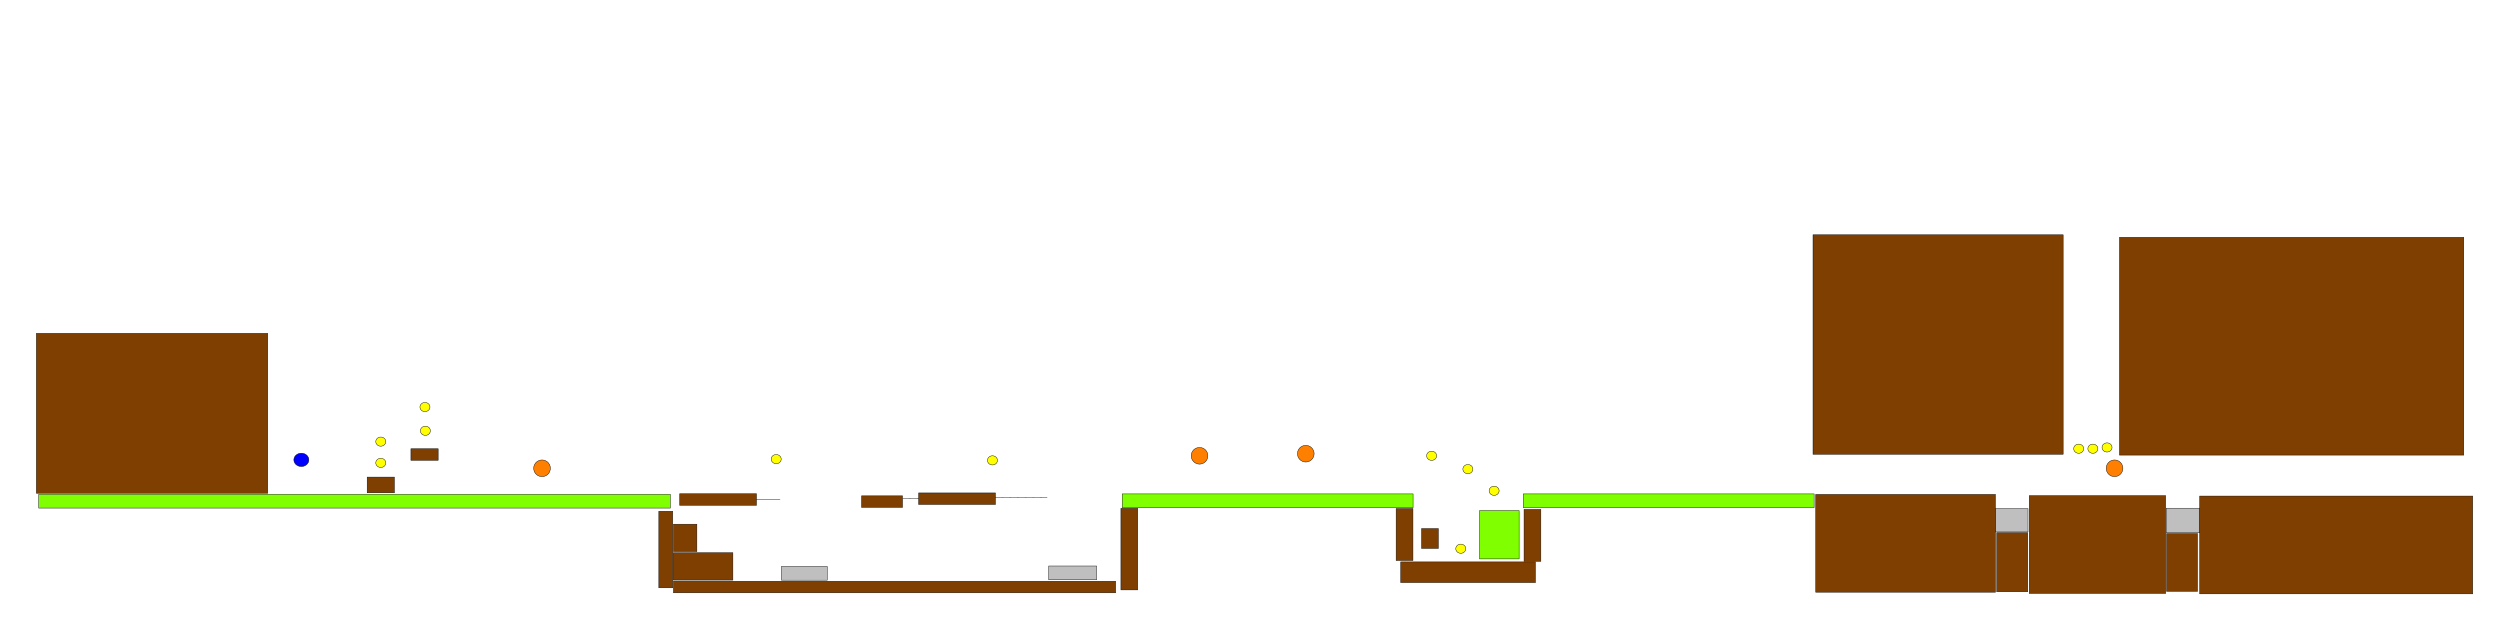
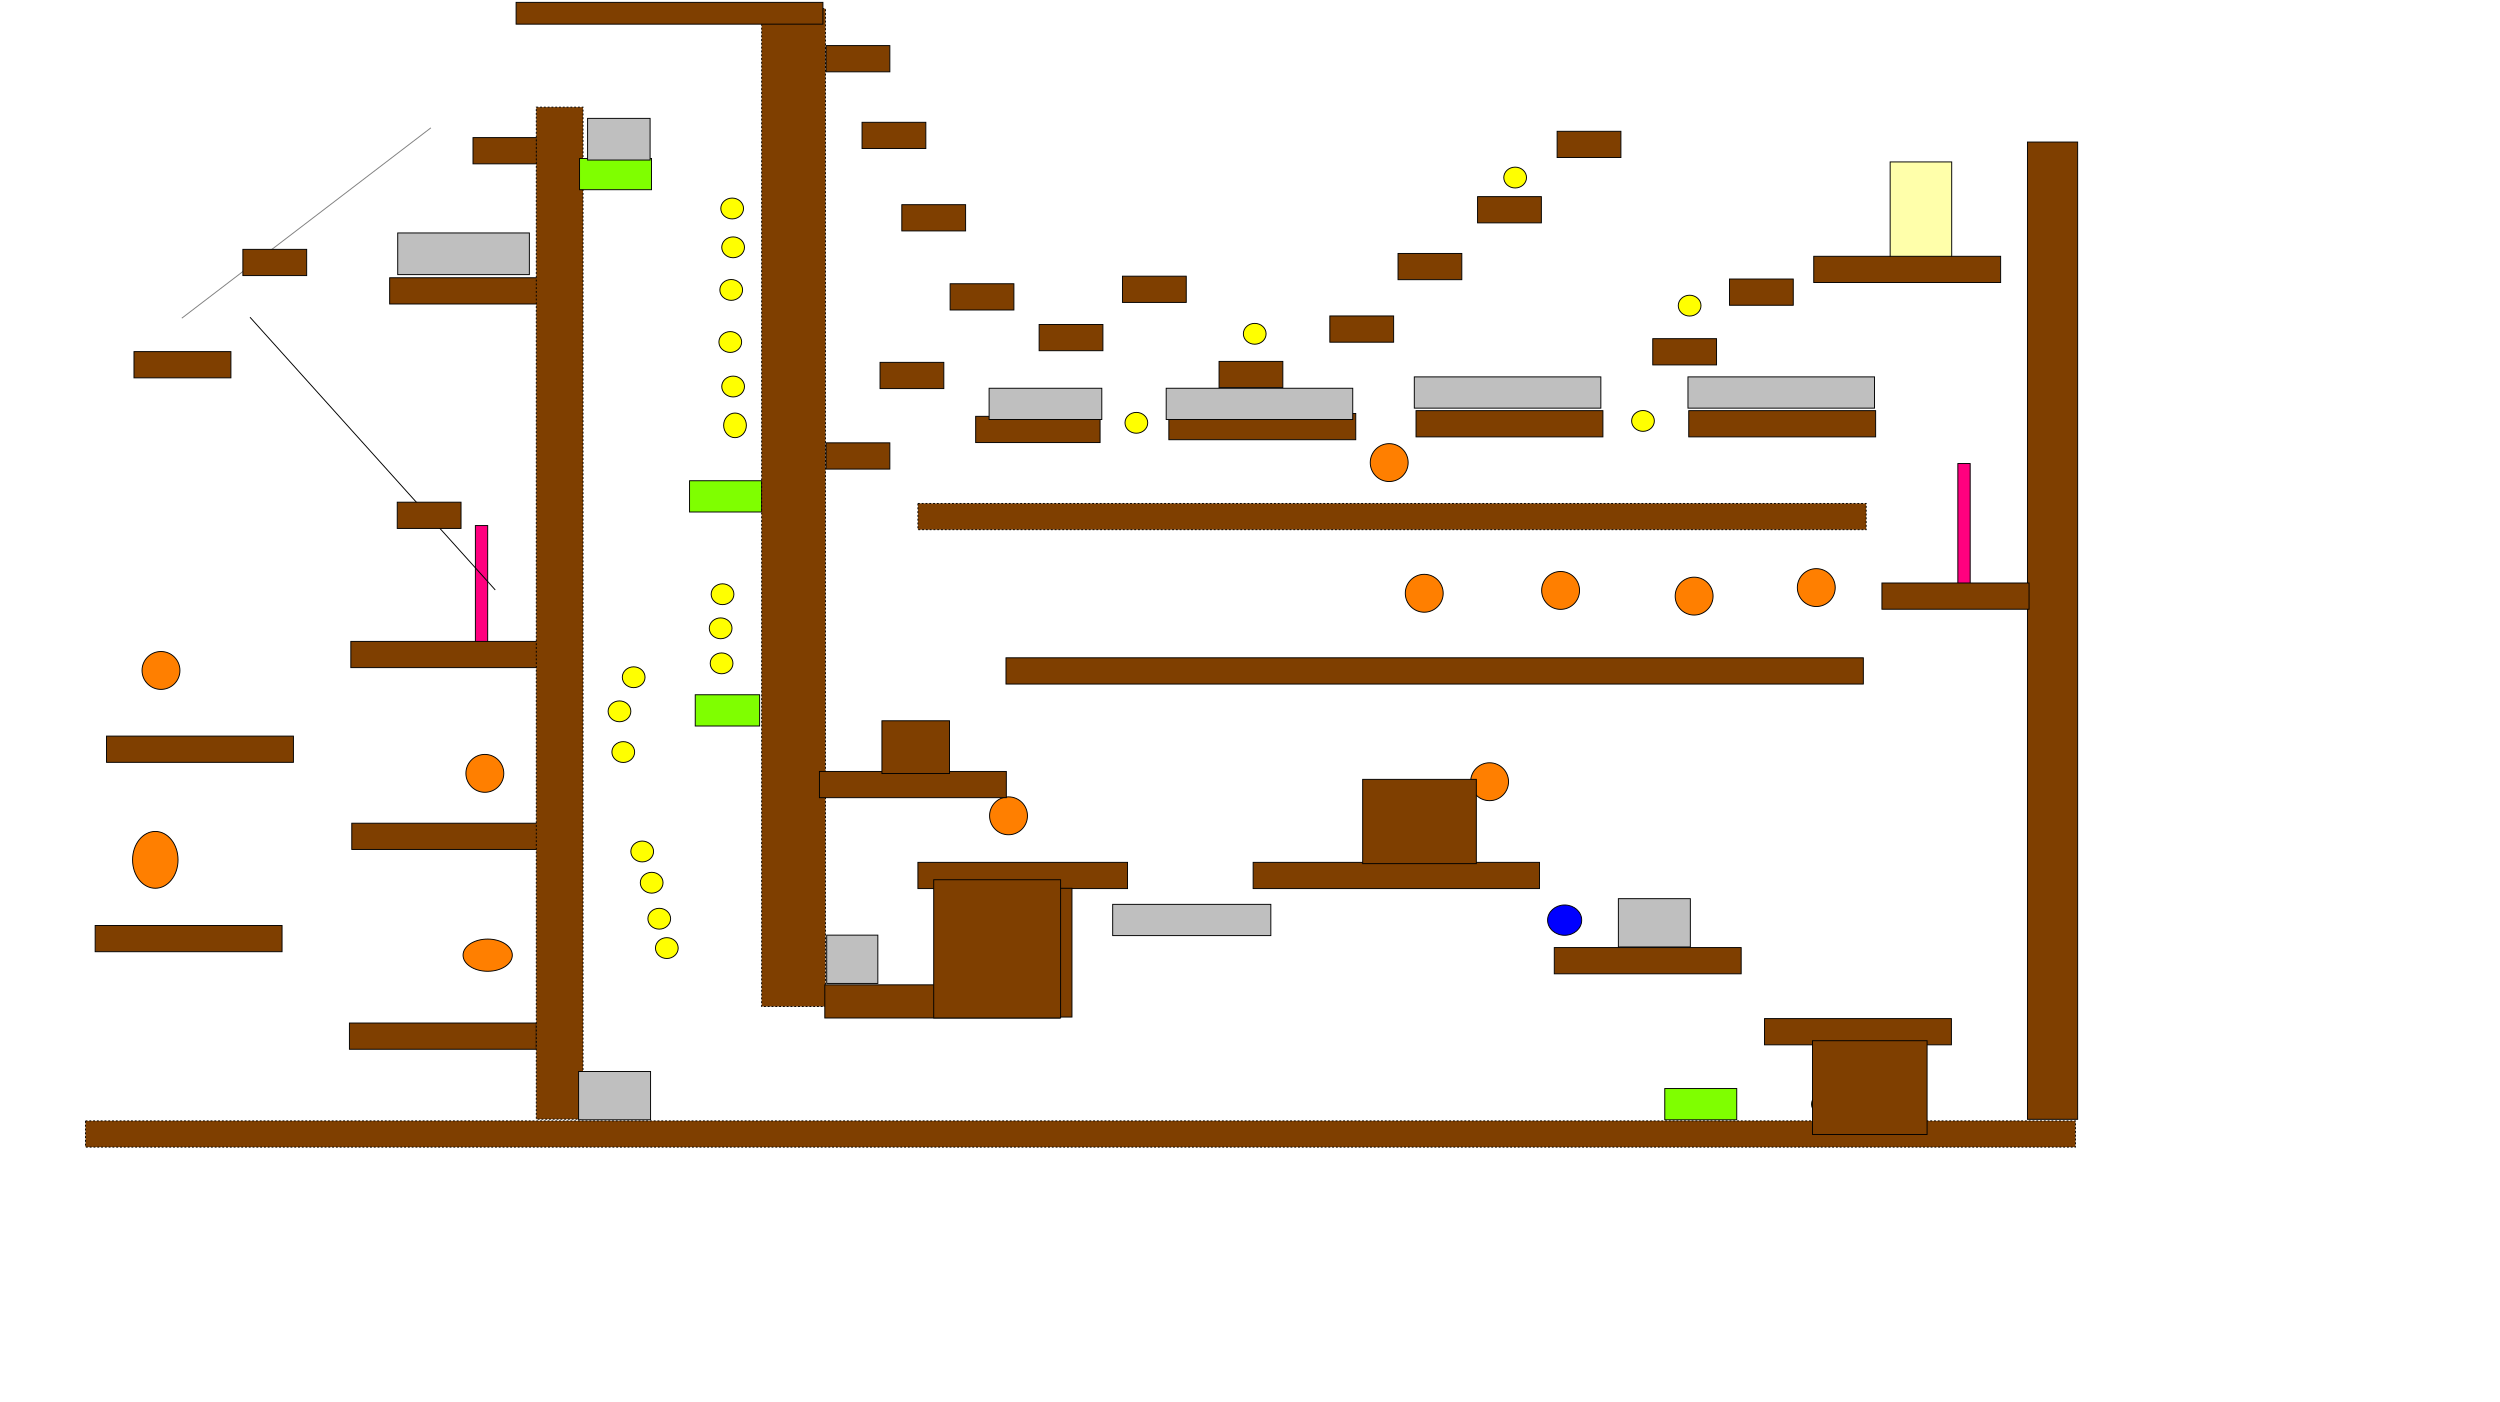
- <svg xmlns="http://www.w3.org/2000/svg" width="6000" height="1480">
+ <svg xmlns="http://www.w3.org/2000/svg" width="2640" height="1480" style="vector-effect: non-scaling-stroke;">
  <g display="inline">
-     <line y2="1198.889" x2="1650.389" y1="1198.889" x1="1872.389" stroke-linecap="null" stroke-linejoin="null" stroke-dasharray="null" stroke-width="null" fill="none" id="svg_18 move-svg_16" stroke="#000000" />
-     <line y2="1196.389" x2="2166.389" y1="1193.389" x1="2513.389" stroke-linecap="null" stroke-linejoin="null" stroke-dasharray="null" stroke-width="null" fill="none" id="svg_17 move-svg_20" stroke="#000000" />
+     <rect stroke="#000000" style="vector-effect: non-scaling-stroke;" id="svg_86" height="127" width="13" y="555" x="502" stroke-linecap="null" stroke-linejoin="null" stroke-dasharray="null" stroke-width="null" fill="#ff007f" />
+     <line stroke="#000000" style="vector-effect: non-scaling-stroke;" id="svg_87 move-svg_8" y2="335" x2="264" y1="623" x1="523" stroke-linecap="null" stroke-linejoin="null" stroke-dasharray="null" stroke-width="null" fill="none" />
+     <line stroke="#000000" style="vector-effect: non-scaling-stroke;" id="svg_88 move-svg_83" y2="135" x2="455" y1="336" x1="192" opacity="0.5" stroke-linecap="null" stroke-linejoin="null" stroke-dasharray="null" stroke-width="null" fill="none" />
+     <rect stroke="#000000" style="vector-effect: non-scaling-stroke;" id="svg_101" height="127" width="13" y="489.5" x="2067.5" stroke-linecap="null" stroke-linejoin="null" stroke-dasharray="null" stroke-width="null" fill="#ff007f" />
+     <rect stroke="#000000" id="svg_102" height="105" width="65" y="171" x="1996" stroke-linecap="null" stroke-linejoin="null" stroke-dasharray="null" stroke-width="null" fill="#ffffaa" />
+     <rect stroke="#000000" id="svg_111" height="68" width="13" y="1124.5" x="1992.5" stroke-linecap="null" stroke-linejoin="null" stroke-dasharray="null" stroke-width="null" fill="#ff007f" />
  </g>
  <g display="inline">
-     <rect stroke="#000000" id="svg_13" fill="#7f3f00" x="1616.215" y="1395.038" width="1061.352" height="27.701" />
-     <rect stroke="#000000" id="svg_12" fill="#7f3f00" x="1581.212" y="1227.039" width="33.355" height="183.701" />
-     <rect stroke="#000000" fill="#bfbfbf" stroke-width="null" stroke-dasharray="null" stroke-linejoin="null" stroke-linecap="null" x="2516.889" y="1358.389" width="115" height="33" id="svg_49" />
-     <rect fill="#bfbfbf" stroke-width="null" stroke-dasharray="null" stroke-linejoin="null" stroke-linecap="null" x="1875.389" y="1359.389" width="110" height="33" id="svg_48" stroke="#000000" />
-     <rect id="svg_30" height="65.701" width="143.219" y="1326.538" x="1615.712" fill="#7f3f00" stroke="#000000" />
-     <rect stroke="#000000" id="svg_11" height="65.701" width="56.219" y="1258.038" x="1616.279" fill="#7f3f00" />
-     <rect stroke="#000000" height="195.701" width="40.355" y="1220.039" x="2690.212" fill="#7f3f00" id="svg_14" />
-     <rect stroke="#000000" height="124.701" width="40.355" y="1220.538" x="3350.712" fill="#7f3f00" id="svg_18" />
-     <rect stroke="#000000" fill="#7fff00" stroke-width="null" stroke-dasharray="null" stroke-linejoin="null" stroke-linecap="null" x="2693.389" y="1185.389" width="698" height="33" id="svg_15" />
-     <rect stroke="#000000" fill="#7f3f00" x="881.212" y="1145.038" width="65.355" height="37.701" id="svg_56" />
-     <rect id="svg_1" fill="#7fff00" stroke-width="null" stroke-dasharray="null" stroke-linejoin="null" stroke-linecap="null" x="92.889" y="1186.389" width="1516" height="33" stroke="#000000" />
-     <rect stroke="#000000" fill="#7f3f00" x="1631.212" y="1185.038" width="184.355" height="27.701" id="svg_16" />
-     <rect stroke="#000000" fill="#7fff00" stroke-width="null" stroke-dasharray="null" stroke-linejoin="null" stroke-linecap="null" x="3550.889" y="1225.389" width="95" height="116" id="svg_23" />
-     <rect stroke="#000000" height="49.701" width="323.355" y="1348.538" x="3361.712" fill="#7f3f00" id="svg_22" />
-     <ellipse stroke="#000000" fill="#0000ff" stroke-dasharray="null" stroke-linejoin="null" stroke-linecap="null" cx="723.267" cy="1103.663" id="svg_6" rx="18" ry="16" />
-     <rect stroke="#000000" id="svg_3" fill="#7f3f00" x="87.212" y="800.039" width="555.355" height="383.701" />
-     <ellipse stroke="#000000" id="svg_4" fill="#ffff00" stroke-dasharray="null" stroke-linejoin="null" stroke-linecap="null" cx="913.889" cy="1110.889" rx="12" ry="11" />
-     <ellipse stroke="#000000" id="svg_5" fill="#ffff00" stroke-dasharray="null" stroke-linejoin="null" stroke-linecap="null" cx="913.889" cy="1059.889" rx="12" ry="11" />
-     <ellipse stroke="#000000" id="svg_8" fill="#ffff00" stroke-dasharray="null" stroke-linejoin="null" stroke-linecap="null" cx="1020.889" cy="1033.889" rx="12" ry="11" />
-     <ellipse stroke="#000000" id="svg_9" fill="#ffff00" stroke-dasharray="null" stroke-linejoin="null" stroke-linecap="null" cx="1019.889" cy="976.889" rx="12" ry="11" />
-     <ellipse stroke="#000000" fill="#ffff00" stroke-dasharray="null" stroke-linejoin="null" stroke-linecap="null" cx="1862.889" cy="1101.889" rx="12" ry="11" id="svg_24" />
-     <ellipse stroke="#000000" fill="#ffff00" stroke-dasharray="null" stroke-linejoin="null" stroke-linecap="null" cx="2381.889" cy="1104.889" rx="12" ry="11" id="svg_25" />
-     <ellipse stroke="#000000" fill="#ffff00" stroke-dasharray="null" stroke-linejoin="null" stroke-linecap="null" cx="3585.889" cy="1177.889" rx="12" ry="11" id="svg_26" />
-     <ellipse stroke="#000000" fill="#ffff00" stroke-dasharray="null" stroke-linejoin="null" stroke-linecap="null" cx="3522.889" cy="1125.889" rx="12" ry="11" id="svg_27" />
-     <ellipse stroke="#000000" fill="#ffff00" stroke-dasharray="null" stroke-linejoin="null" stroke-linecap="null" cx="3435.889" cy="1093.889" rx="12" ry="11" id="svg_28" />
-     <ellipse stroke="#000000" id="svg_10" ry="20" rx="20" cy="1123.889" cx="1300.889" stroke-linecap="null" stroke-linejoin="null" stroke-dasharray="null" stroke-width="null" fill="#ff7f00" />
-     <rect stroke="#000000" height="124.701" width="40.355" y="1222.538" x="3657.712" fill="#7f3f00" id="svg_21" />
-     <rect stroke="#000000" fill="#7fff00" stroke-width="null" stroke-dasharray="null" stroke-linejoin="null" stroke-linecap="null" x="3655.889" y="1185.389" width="698" height="33" id="svg_17" />
-     <ellipse stroke="#000000" fill="#ffff00" stroke-dasharray="null" stroke-linejoin="null" stroke-linecap="null" cx="3505.889" cy="1316.889" rx="12" ry="11" id="svg_32" />
-     <rect stroke="#000000" height="47.701" width="40.355" y="1268.538" x="3411.712" fill="#7f3f00" id="svg_33" />
-     <rect stroke="#000000" fill="#7f3f00" x="2204.712" y="1183.038" width="184.355" height="27.701" id="svg_20" />
-     <rect stroke="#000000" id="svg_36" height="526.701" width="600.355" y="563.538" x="4351.211" fill="#7f3f00" />
-     <rect stroke="#000000" id="svg_37" height="522.701" width="826.355" y="569.538" x="5086.712" fill="#7f3f00" />
-     <ellipse id="svg_42" stroke="#000000" fill="#ffff00" stroke-dasharray="null" stroke-linejoin="null" stroke-linecap="null" cx="4988.889" cy="1076.889" rx="12" ry="11" />
-     <ellipse id="svg_43" stroke="#000000" fill="#ffff00" stroke-dasharray="null" stroke-linejoin="null" stroke-linecap="null" cx="5022.889" cy="1076.889" rx="12" ry="11" />
-     <ellipse id="svg_44" stroke="#000000" fill="#ffff00" stroke-dasharray="null" stroke-linejoin="null" stroke-linecap="null" cx="5056.889" cy="1073.889" rx="12" ry="11" />
-     <ellipse id="svg_52" stroke="#000000" ry="20" rx="20" cy="1123.889" cx="5074.889" stroke-linecap="null" stroke-linejoin="null" stroke-dasharray="null" stroke-width="null" fill="#ff7f00" />
-     <ellipse id="svg_53" stroke="#000000" ry="20" rx="20" cy="1093.889" cx="2878.889" stroke-linecap="null" stroke-linejoin="null" stroke-dasharray="null" stroke-width="null" fill="#ff7f00" />
-     <ellipse id="svg_54" stroke="#000000" ry="20" rx="20" cy="1088.889" cx="3133.889" stroke-linecap="null" stroke-linejoin="null" stroke-dasharray="null" stroke-width="null" fill="#ff7f00" />
-     <rect fill="#bfbfbf" stroke="#000000" stroke-width="null" stroke-dasharray="null" stroke-linejoin="null" stroke-linecap="null" x="4788.223" y="1220.667" width="79" height="56" id="svg_57" />
-     <rect fill="#bfbfbf" stroke-width="null" stroke-dasharray="null" stroke-linejoin="null" stroke-linecap="null" x="5199.223" y="1219.667" width="80" height="59" id="svg_58" stroke="#000000" />
-     <rect stroke="#000000" id="svg_35" height="234.701" width="431.355" y="1186.539" x="4357.712" fill="#7f3f00" />
-     <rect id="svg_38" height="141.701" width="74.355" y="1278.538" x="4792.211" fill="#7f3f00" stroke="#000000" />
-     <rect stroke="#000000" id="svg_45" height="234.701" width="327.355" y="1189.538" x="4870.211" fill="#7f3f00" />
-     <rect id="svg_39" height="138.701" width="74.355" y="1280.538" x="5199.712" fill="#7f3f00" stroke="#000000" />
-     <rect stroke="#000000" id="svg_46" height="234.701" width="655.355" y="1190.538" x="5279.211" fill="#7f3f00" />
-     <rect stroke="#000000" id="svg_7" fill="#7f3f00" x="986.212" y="1077.038" width="65.355" height="27.701" />
-     <rect fill="#7f3f00" x="2067.712" y="1190.038" width="98.355" height="27.701" id="svg_55" stroke="#000000" />
+     <rect stroke="#000000" style="vector-effect: non-scaling-stroke;" fill="#7f3f00" x="112.489" y="777.316" width="197.355" height="27.701" id="svg_5" />
+     <rect stroke="#000000" fill="#7f3f00" x="371.489" y="869.316" width="197.355" height="27.701" id="svg_4" />
+     <rect stroke="#000000" fill="#7f3f00" x="100.489" y="977.316" width="197.355" height="27.701" id="svg_3" />
+     <rect stroke="#000000" style="vector-effect: non-scaling-stroke;" fill="#7f3f00" x="368.989" y="1080.316" width="197.355" height="27.701" id="svg_2" />
+     <rect stroke="#000000" style="vector-effect: non-scaling-stroke;" stroke-dasharray="2,2" fill="#7f3f00" x="969.319" y="531.647" width="1001.355" height="27.701" id="svg_47" />
+     <rect stroke="#000000" style="vector-effect: non-scaling-stroke;" fill="#7f3f00" x="411.489" y="293.316" width="157.355" height="27.701" id="svg_82" />
+     <rect stroke="#000000" style="vector-effect: non-scaling-stroke;" stroke-dasharray="2,2" fill="#7f3f00" x="90.32" y="1183.647" width="2101.355" height="27.701" id="svg_30" />
+     <ellipse stroke="#000000" style="vector-effect: non-scaling-stroke;" fill="#0000ff" stroke-dasharray="null" stroke-linejoin="null" stroke-linecap="null" cx="1652.267" cy="971.663" id="svg_6" rx="18" ry="16" />
+     <ellipse stroke="#000000" style="vector-effect: non-scaling-stroke;" id="svg_40" fill="#ffff00" stroke-dasharray="null" stroke-linejoin="null" stroke-linecap="null" cx="1784.25" cy="322.75" rx="12" ry="11" />
+     <rect stroke="#000000" id="svg_61" height="1032" width="53" y="150" x="2141" stroke-linecap="null" stroke-linejoin="null" stroke-dasharray="null" stroke-width="null" fill="#7f3f00" />
+     <rect stroke="#000000" style="vector-effect: non-scaling-stroke;" fill="#7f3f00" x="370.489" y="677.316" width="197.355" height="27.701" id="svg_7" />
+     <rect stroke="#000000" style="vector-effect: non-scaling-stroke;" fill="#7f3f00" x="419.489" y="530.316" width="67.355" height="27.701" id="svg_8" />
+     <ellipse stroke="#000000" style="vector-effect: non-scaling-stroke;" ry="17" rx="26" id="svg_9" cy="1008.667" cx="515" stroke-linecap="null" stroke-linejoin="null" stroke-dasharray="null" stroke-width="null" fill="#ff7f00" />
+     <ellipse stroke="#000000" style="vector-effect: non-scaling-stroke;" ry="20" rx="20" id="svg_11" cy="816.667" cx="512" stroke-linecap="null" stroke-linejoin="null" stroke-dasharray="null" stroke-width="null" fill="#ff7f00" />
+     <rect stroke="#000000" fill="#7fff00" stroke-width="null" stroke-dasharray="null" stroke-linejoin="null" stroke-linecap="null" x="728.167" y="507.667" width="76" height="33" id="svg_15" />
+     <rect stroke="#000000" fill="#7fff00" stroke-width="null" stroke-dasharray="null" stroke-linejoin="null" stroke-linecap="null" x="734.167" y="733.667" width="68" height="33" id="svg_18" />
+     <ellipse stroke="#000000" id="svg_20" fill="#ffff00" stroke-dasharray="null" stroke-linejoin="null" stroke-linecap="null" cx="773.167" cy="220.167" rx="12" ry="11" />
+     <ellipse stroke="#000000" id="svg_21" fill="#ffff00" stroke-dasharray="null" stroke-linejoin="null" stroke-linecap="null" cx="774.167" cy="261.167" rx="12" ry="11" />
+     <ellipse stroke="#000000" id="svg_22" fill="#ffff00" stroke-dasharray="null" stroke-linejoin="null" stroke-linecap="null" cx="772.167" cy="306.167" rx="12" ry="11" />
+     <ellipse stroke="#000000" id="svg_23" fill="#ffff00" stroke-dasharray="null" stroke-linejoin="null" stroke-linecap="null" cx="771.167" cy="361.167" rx="12" ry="11" />
+     <ellipse stroke="#000000" style="vector-effect: non-scaling-stroke;" id="svg_24" fill="#ffff00" stroke-dasharray="null" stroke-linejoin="null" stroke-linecap="null" cx="774.167" cy="408.167" rx="12" ry="11" />
+     <ellipse stroke="#000000" style="vector-effect: non-scaling-stroke;" id="svg_37" fill="#ffff00" stroke-dasharray="null" stroke-linejoin="null" stroke-linecap="null" cx="776.167" cy="449.167" rx="12" ry="13" />
+     <ellipse stroke="#000000" style="vector-effect: non-scaling-stroke;" id="svg_52" fill="#ffff00" stroke-dasharray="null" stroke-linejoin="null" stroke-linecap="null" cx="658.167" cy="794.167" rx="12" ry="11" />
+     <ellipse stroke="#000000" style="vector-effect: non-scaling-stroke;" id="svg_53" fill="#ffff00" stroke-dasharray="null" stroke-linejoin="null" stroke-linecap="null" cx="669.167" cy="715.167" rx="12" ry="11" />
+     <ellipse stroke="#000000" id="svg_54" fill="#ffff00" stroke-dasharray="null" stroke-linejoin="null" stroke-linecap="null" cx="654.167" cy="751.167" rx="12" ry="11" />
+     <ellipse stroke="#000000" style="vector-effect: non-scaling-stroke;" id="svg_60" fill="#ffff00" stroke-dasharray="null" stroke-linejoin="null" stroke-linecap="null" cx="678.167" cy="899.167" rx="12" ry="11" />
+     <ellipse stroke="#000000" style="vector-effect: non-scaling-stroke;" id="svg_77" fill="#ffff00" stroke-dasharray="null" stroke-linejoin="null" stroke-linecap="null" cx="688.167" cy="932.167" rx="12" ry="11" />
+     <ellipse stroke="#000000" style="vector-effect: non-scaling-stroke;" id="svg_78" fill="#ffff00" stroke-dasharray="null" stroke-linejoin="null" stroke-linecap="null" cx="696.167" cy="970.167" rx="12" ry="11" />
+     <ellipse stroke="#000000" style="vector-effect: non-scaling-stroke;" id="svg_79" fill="#ffff00" stroke-dasharray="null" stroke-linejoin="null" stroke-linecap="null" cx="704.167" cy="1001.167" rx="12" ry="11" />
+     <rect stroke="#000000" style="vector-effect: non-scaling-stroke;" fill="#7f3f00" x="141.489" y="371.316" width="102.355" height="27.701" id="svg_80" />
+     <rect stroke="#000000" style="vector-effect: non-scaling-stroke;" fill="#7f3f00" x="256.489" y="263.316" width="67.355" height="27.701" id="svg_83" />
+     <rect stroke="#000000" id="svg_84" fill="#7f3f00" x="499.489" y="145.316" width="67.355" height="27.701" />
+     <ellipse stroke="#000000" style="vector-effect: non-scaling-stroke;" fill="#ffff00" stroke-dasharray="null" stroke-linejoin="null" stroke-linecap="null" cx="1734.997" cy="444.497" rx="12" ry="11" id="svg_13" />
+     <ellipse stroke="#000000" style="vector-effect: non-scaling-stroke;" fill="#ffff00" stroke-dasharray="null" stroke-linejoin="null" stroke-linecap="null" cx="1599.997" cy="187.497" rx="12" ry="11" id="svg_25" />
+     <ellipse stroke="#000000" style="vector-effect: non-scaling-stroke;" fill="#ffff00" stroke-dasharray="null" stroke-linejoin="null" stroke-linecap="null" cx="1324.997" cy="352.497" rx="12" ry="11" id="svg_26" />
+     <ellipse stroke="#000000" style="vector-effect: non-scaling-stroke;" fill="#ffff00" stroke-dasharray="null" stroke-linejoin="null" stroke-linecap="null" cx="1199.997" cy="446.497" rx="12" ry="11" id="svg_27" />
+     <rect stroke="#000000" fill="#7f3f00" x="1915.32" y="270.647" width="197.355" height="27.701" id="svg_28" />
+     <rect stroke="#000000" fill="#7f3f00" x="1863.32" y="1075.647" width="197.355" height="27.701" id="svg_29" />
+     <rect stroke="#000000" fill="#7f3f00" x="1641.32" y="1000.647" width="197.355" height="27.701" id="svg_31" />
+     <rect stroke="#000000" style="vector-effect: non-scaling-stroke;" fill="#bfbfbf" stroke-width="null" stroke-dasharray="null" stroke-linejoin="null" stroke-linecap="null" x="1708.997" y="948.997" width="76" height="51" id="svg_32" />
+     <rect stroke="#000000" style="vector-effect: non-scaling-stroke;" fill="#7f3f00" x="1323.32" y="910.647" width="302.355" height="27.701" id="svg_33" />
+     <rect stroke="#000000" fill="#7f3f00" x="969.32" y="910.647" width="221.355" height="27.701" id="svg_34" />
+     <rect stroke="#000000" style="vector-effect: non-scaling-stroke;" fill="#bfbfbf" stroke-width="null" stroke-dasharray="null" stroke-linejoin="null" stroke-linecap="null" x="1174.997" y="954.997" width="167" height="33" id="svg_35" />
+     <ellipse stroke="#000000" ry="20" rx="20" cy="861.497" cx="1064.997" stroke-linecap="null" stroke-linejoin="null" stroke-dasharray="null" stroke-width="null" fill="#ff7f00" id="svg_36" />
+     <ellipse stroke="#000000" ry="20" rx="20" cy="825.497" cx="1572.997" stroke-linecap="null" stroke-linejoin="null" stroke-dasharray="null" stroke-width="null" fill="#ff7f00" id="svg_38" />
+     <rect stroke="#000000" fill="#7f3f00" x="1062.32" y="694.647" width="905.355" height="27.701" id="svg_41" />
+     <ellipse stroke="#000000" ry="20" rx="20" cy="623.497" cx="1647.997" stroke-linecap="null" stroke-linejoin="null" stroke-dasharray="null" stroke-width="null" fill="#ff7f00" id="svg_42" />
+     <ellipse stroke="#000000" ry="20" rx="20" cy="629.497" cx="1788.997" stroke-linecap="null" stroke-linejoin="null" stroke-dasharray="null" stroke-width="null" fill="#ff7f00" id="svg_43" />
+     <ellipse stroke="#000000" ry="20" rx="20" cy="620.497" cx="1917.997" stroke-linecap="null" stroke-linejoin="null" stroke-dasharray="null" stroke-width="null" fill="#ff7f00" id="svg_44" />
+     <ellipse stroke="#000000" ry="20" rx="20" cy="626.497" cx="1503.997" stroke-linecap="null" stroke-linejoin="null" stroke-dasharray="null" stroke-width="null" fill="#ff7f00" id="svg_45" />
+     <rect stroke="#000000" fill="#7f3f00" x="1987.32" y="615.647" width="155.355" height="27.701" id="svg_46" />
+     <rect stroke="#000000" fill="#7f3f00" x="1030.32" y="439.647" width="131.355" height="27.701" id="svg_48" />
+     <rect stroke="#000000" fill="#7f3f00" x="1234.32" y="436.647" width="197.355" height="27.701" id="svg_49" />
+     <rect stroke="#000000" fill="#7f3f00" x="1495.32" y="433.647" width="197.355" height="27.701" id="svg_50" />
+     <rect stroke="#000000" fill="#7f3f00" x="1783.32" y="433.647" width="197.355" height="27.701" id="svg_57" />
+     <ellipse stroke="#000000" ry="20" rx="20" cy="488.497" cx="1466.997" stroke-linecap="null" stroke-linejoin="null" stroke-dasharray="null" stroke-width="null" fill="#ff7f00" id="svg_58 speed-30" />
+     <rect stroke="#000000" style="vector-effect: non-scaling-stroke;" fill="#7f3f00" x="929.32" y="382.647" width="67.355" height="27.701" id="svg_67" />
+     <rect stroke="#000000" style="vector-effect: non-scaling-stroke;" fill="#7f3f00" x="1003.32" y="299.647" width="67.355" height="27.701" id="svg_68" />
+     <rect stroke="#000000" fill="#7f3f00" x="1097.32" y="342.647" width="67.355" height="27.701" id="svg_69" />
+     <rect stroke="#000000" fill="#7f3f00" x="1185.32" y="291.647" width="67.355" height="27.701" id="svg_70" />
+     <rect stroke="#000000" fill="#7f3f00" x="1287.32" y="381.647" width="67.355" height="27.701" id="svg_71" />
+     <rect stroke="#000000" fill="#7f3f00" x="1404.32" y="333.647" width="67.355" height="27.701" id="svg_72" />
+     <rect stroke="#000000" fill="#7f3f00" x="1476.32" y="267.647" width="67.355" height="27.701" id="svg_73" />
+     <rect stroke="#000000" fill="#7f3f00" x="1560.32" y="207.647" width="67.355" height="27.701" id="svg_74" />
+     <rect stroke="#000000" fill="#7f3f00" x="1644.32" y="138.647" width="67.355" height="27.701" id="svg_75" />
+     <rect stroke="#000000" fill="#7f3f00" x="1745.32" y="357.647" width="67.355" height="27.701" id="svg_76" />
+     <rect stroke="#000000" fill="#7f3f00" x="1826.32" y="294.647" width="67.355" height="27.701" id="svg_85" />
+     <rect stroke="#000000" style="vector-effect: non-scaling-stroke;" id="svg_1" height="44" width="139" y="246" x="420" stroke-linecap="null" stroke-linejoin="null" stroke-dasharray="null" stroke-width="null" fill="#bfbfbf" />
+     <rect stroke="#000000" style="vector-effect: non-scaling-stroke;" stroke-dasharray="2,2" id="svg_16" fill="#7f3f00" x="566.323" y="113.15" width="49.355" height="1068.701" />
+     <rect stroke="#000000" style="vector-effect: non-scaling-stroke;" fill="#7fff00" stroke-width="null" stroke-dasharray="null" stroke-linejoin="null" stroke-linecap="null" x="612" y="167.333" width="76" height="33" id="svg_14" />
+     <rect stroke="#000000" style="vector-effect: non-scaling-stroke;" id="svg_81" height="44" width="66" y="125" x="620.5" stroke-linecap="null" stroke-linejoin="null" stroke-dasharray="null" stroke-width="null" fill="#bfbfbf" />
+     <rect stroke="#000000" style="vector-effect: non-scaling-stroke;" stroke-dasharray="2,2" id="svg_17" fill="#7f3f00" x="804.323" y="9.149" width="67.355" height="1053.701" />
+     <rect stroke="#000000" style="vector-effect: non-scaling-stroke;" fill="#7f3f00" x="865.32" y="814.647" width="197.355" height="27.701" id="svg_39" />
+     <rect stroke="#000000" id="svg_89" fill="#7f3f00" x="931.323" y="761.15" width="71.355" height="55.701" />
+     <rect stroke="#000000" style="vector-effect: non-scaling-stroke;" fill="#7f3f00" x="872.32" y="467.647" width="67.355" height="27.701" id="svg_66" />
+     <rect stroke="#000000" style="vector-effect: non-scaling-stroke;" fill="#bfbfbf" stroke-width="null" stroke-dasharray="null" stroke-linejoin="null" stroke-linecap="null" x="1044.497" y="409.997" width="119" height="33" id="svg_62" />
+     <rect stroke="#000000" style="vector-effect: non-scaling-stroke;" fill="#bfbfbf" stroke-width="null" stroke-dasharray="null" stroke-linejoin="null" stroke-linecap="null" x="1231.497" y="409.997" width="197" height="33" id="svg_63" />
+     <rect stroke="#000000" style="vector-effect: non-scaling-stroke;" fill="#bfbfbf" stroke-width="null" stroke-dasharray="null" stroke-linejoin="null" stroke-linecap="null" x="1493.497" y="397.997" width="197" height="33" id="svg_64" />
+     <rect stroke="#000000" fill="#bfbfbf" stroke-width="null" stroke-dasharray="null" stroke-linejoin="null" stroke-linecap="null" x="1782.497" y="397.997" width="197" height="33" id="svg_65" />
+     <rect stroke="#000000" id="svg_91" height="35" width="248" y="1040" x="871" stroke-linecap="null" stroke-linejoin="null" stroke-dasharray="null" stroke-width="null" fill="#7f3f00" />
+     <rect stroke="#000000" id="svg_93" fill="#bfbfbf" stroke-width="null" stroke-dasharray="null" stroke-linejoin="null" stroke-linecap="null" x="873" y="987.5" width="54" height="51" />
+     <ellipse stroke="#000000" style="vector-effect: non-scaling-stroke;" id="svg_94" fill="#ffff00" stroke-dasharray="null" stroke-linejoin="null" stroke-linecap="null" cx="1050" cy="980" rx="12" ry="11" />
+     <ellipse stroke="#000000" style="vector-effect: non-scaling-stroke;" id="svg_95" fill="#ffff00" stroke-dasharray="null" stroke-linejoin="null" stroke-linecap="null" cx="1041" cy="1016" rx="12" ry="11" />
+     <ellipse stroke="#000000" style="vector-effect: non-scaling-stroke;" id="svg_96" fill="#ffff00" stroke-dasharray="null" stroke-linejoin="null" stroke-linecap="null" cx="1088" cy="982" rx="12" ry="11" />
+     <ellipse stroke="#000000" style="vector-effect: non-scaling-stroke;" id="svg_97" fill="#ffff00" stroke-dasharray="null" stroke-linejoin="null" stroke-linecap="null" cx="1094" cy="1018" rx="12" ry="11" />
+     <rect stroke="#000000" style="vector-effect: non-scaling-stroke;" id="svg_98" fill="#7f3f00" x="952.323" y="216.15" width="67.355" height="27.701" />
+     <rect stroke="#000000" style="vector-effect: non-scaling-stroke;" id="svg_99" fill="#7f3f00" x="910.323" y="129.15" width="67.355" height="27.701" />
+     <rect stroke="#000000" style="vector-effect: non-scaling-stroke;" id="svg_100" fill="#7f3f00" x="872.323" y="48.15" width="67.355" height="27.701" />
+     <ellipse stroke="#000000" id="svg_55" fill="#ffff00" stroke-dasharray="null" stroke-linejoin="null" stroke-linecap="null" cx="763" cy="627.5" rx="12" ry="11" />
+     <ellipse stroke="#000000" id="svg_56" fill="#ffff00" stroke-dasharray="null" stroke-linejoin="null" stroke-linecap="null" cx="761" cy="663.5" rx="12" ry="11" />
+     <ellipse stroke="#000000" style="vector-effect: non-scaling-stroke;" id="svg_59" fill="#ffff00" stroke-dasharray="null" stroke-linejoin="null" stroke-linecap="null" cx="762" cy="700.5" rx="12" ry="11" />
+     <rect stroke="#000000" style="vector-effect: non-scaling-stroke;" id="svg_108" height="23" width="324" y="2.5" x="545" stroke-linecap="null" stroke-linejoin="null" stroke-dasharray="null" stroke-width="null" fill="#7f3f00" />
+     <rect stroke="#000000" style="vector-effect: non-scaling-stroke;" id="svg_110" fill="#bfbfbf" stroke-width="null" stroke-dasharray="null" stroke-linejoin="null" stroke-linecap="null" x="611" y="1131.5" width="76" height="51" />
+     <rect stroke="#000000" id="svg_112" height="3" width="9" y="941" x="1119" stroke-linecap="null" stroke-linejoin="null" stroke-dasharray="null" stroke-width="null" fill="#bfbfbf" />
+     <rect stroke="#000000" style="vector-effect: non-scaling-stroke;" id="svg_113" height="136" width="13" y="938" x="1119" stroke-linecap="null" stroke-linejoin="null" stroke-dasharray="null" stroke-width="null" fill="#7f3f00" />
+     <ellipse id="svg_115" stroke="#000000" fill="#ffff00" stroke-dasharray="null" stroke-linejoin="null" stroke-linecap="null" cx="1925" cy="1166" rx="12" ry="11" />
+     <rect id="svg_116" stroke="#000000" fill="#7fff00" stroke-width="null" stroke-dasharray="null" stroke-linejoin="null" stroke-linecap="null" x="1758" y="1149.5" width="76" height="33" />
  </g>
-   <g display="none">
-     <rect fill="#7f3f00" stroke-width="null" stroke-dasharray="null" stroke-linejoin="null" stroke-linecap="null" x="4947.001" y="837.667" width="140" height="254" id="svg_41" stroke="#000000" />
+   <g display="inline">
+     <rect stroke="#000000" id="svg_90" height="89" width="120" y="823" x="1439" stroke-linecap="null" stroke-linejoin="null" stroke-dasharray="null" stroke-width="null" fill="#7f3f00" />
+     <rect stroke="#000000" style="vector-effect: non-scaling-stroke;" id="svg_92" height="146" width="134" y="929" x="986" stroke-linecap="null" stroke-linejoin="null" stroke-dasharray="null" stroke-width="null" fill="#7f3f00" />
+     <ellipse stroke="#000000" style="vector-effect: non-scaling-stroke;" id="svg_12" ry="20" rx="20" cy="708" cx="170" stroke-linecap="null" stroke-linejoin="null" stroke-dasharray="null" stroke-width="null" fill="#ff7f00" />
+     <ellipse stroke="#000000" style="vector-effect: non-scaling-stroke;" id="svg_10" ry="30" rx="24" cy="908" cx="164" stroke-linecap="null" stroke-linejoin="null" stroke-dasharray="null" stroke-width="null" fill="#ff7f00" />
+     <rect stroke="#000000" id="svg_114" height="99" width="121" y="1099" x="1914" stroke-linecap="null" stroke-linejoin="null" stroke-dasharray="null" stroke-width="null" fill="#7f3f00" />
  </g>
</svg>
